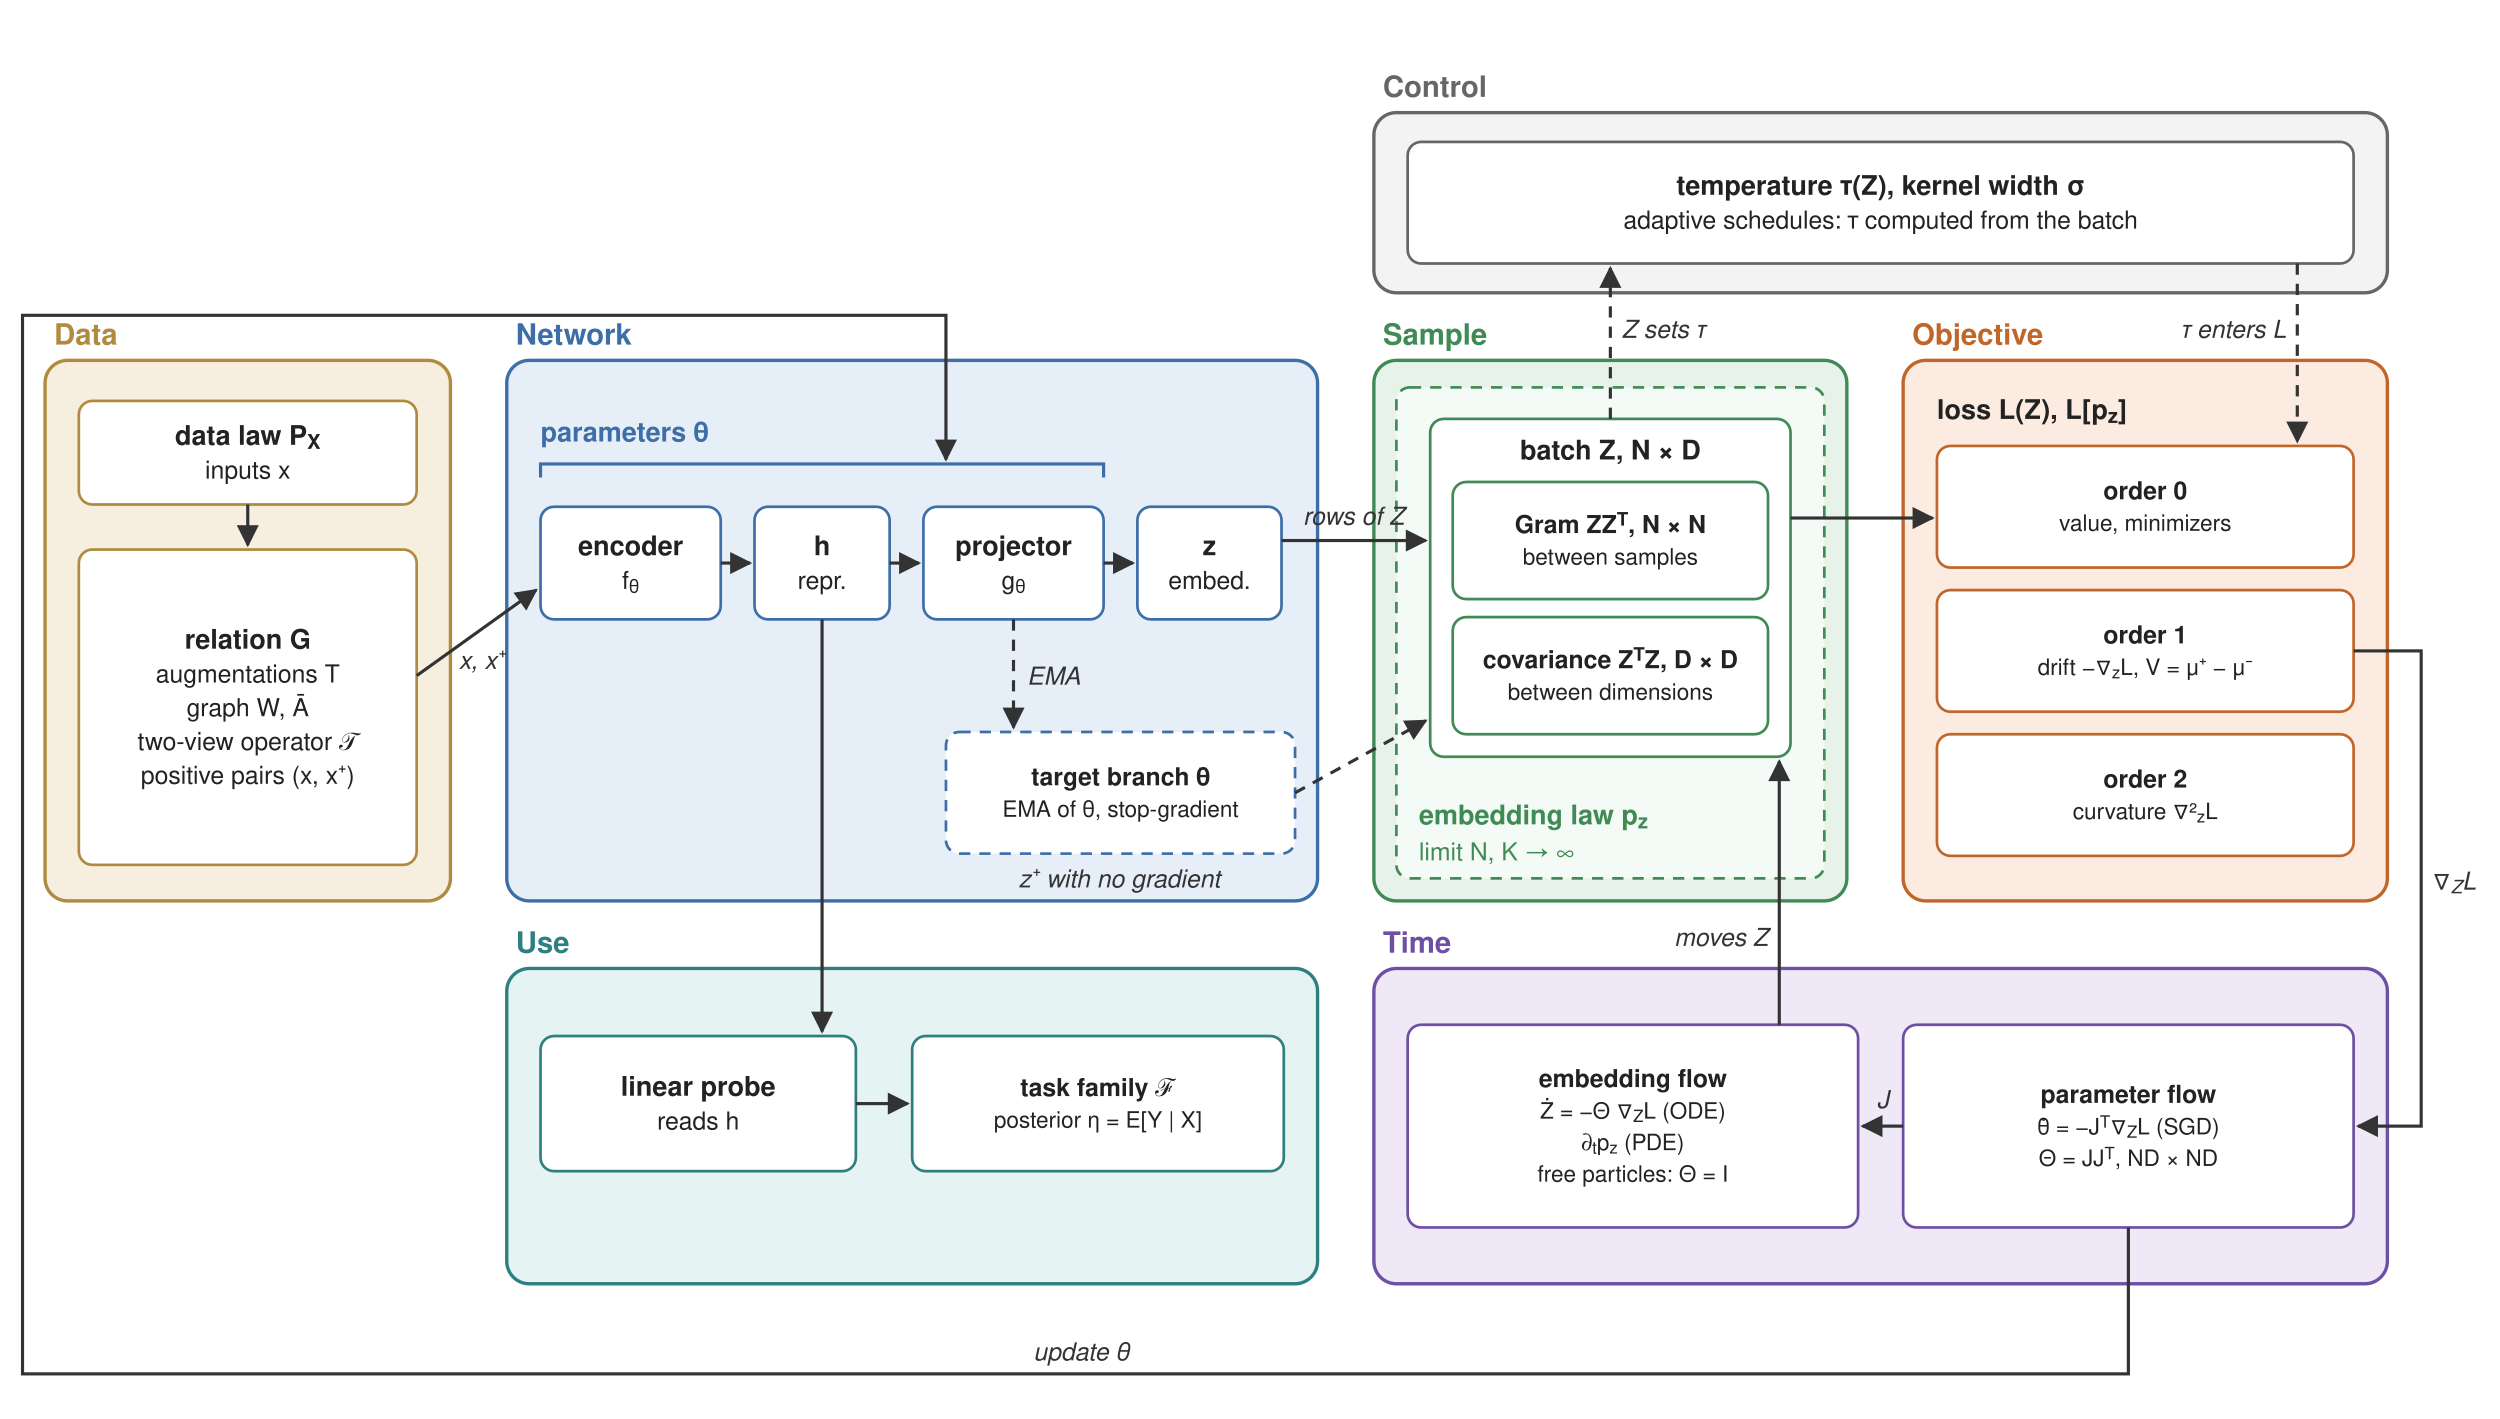
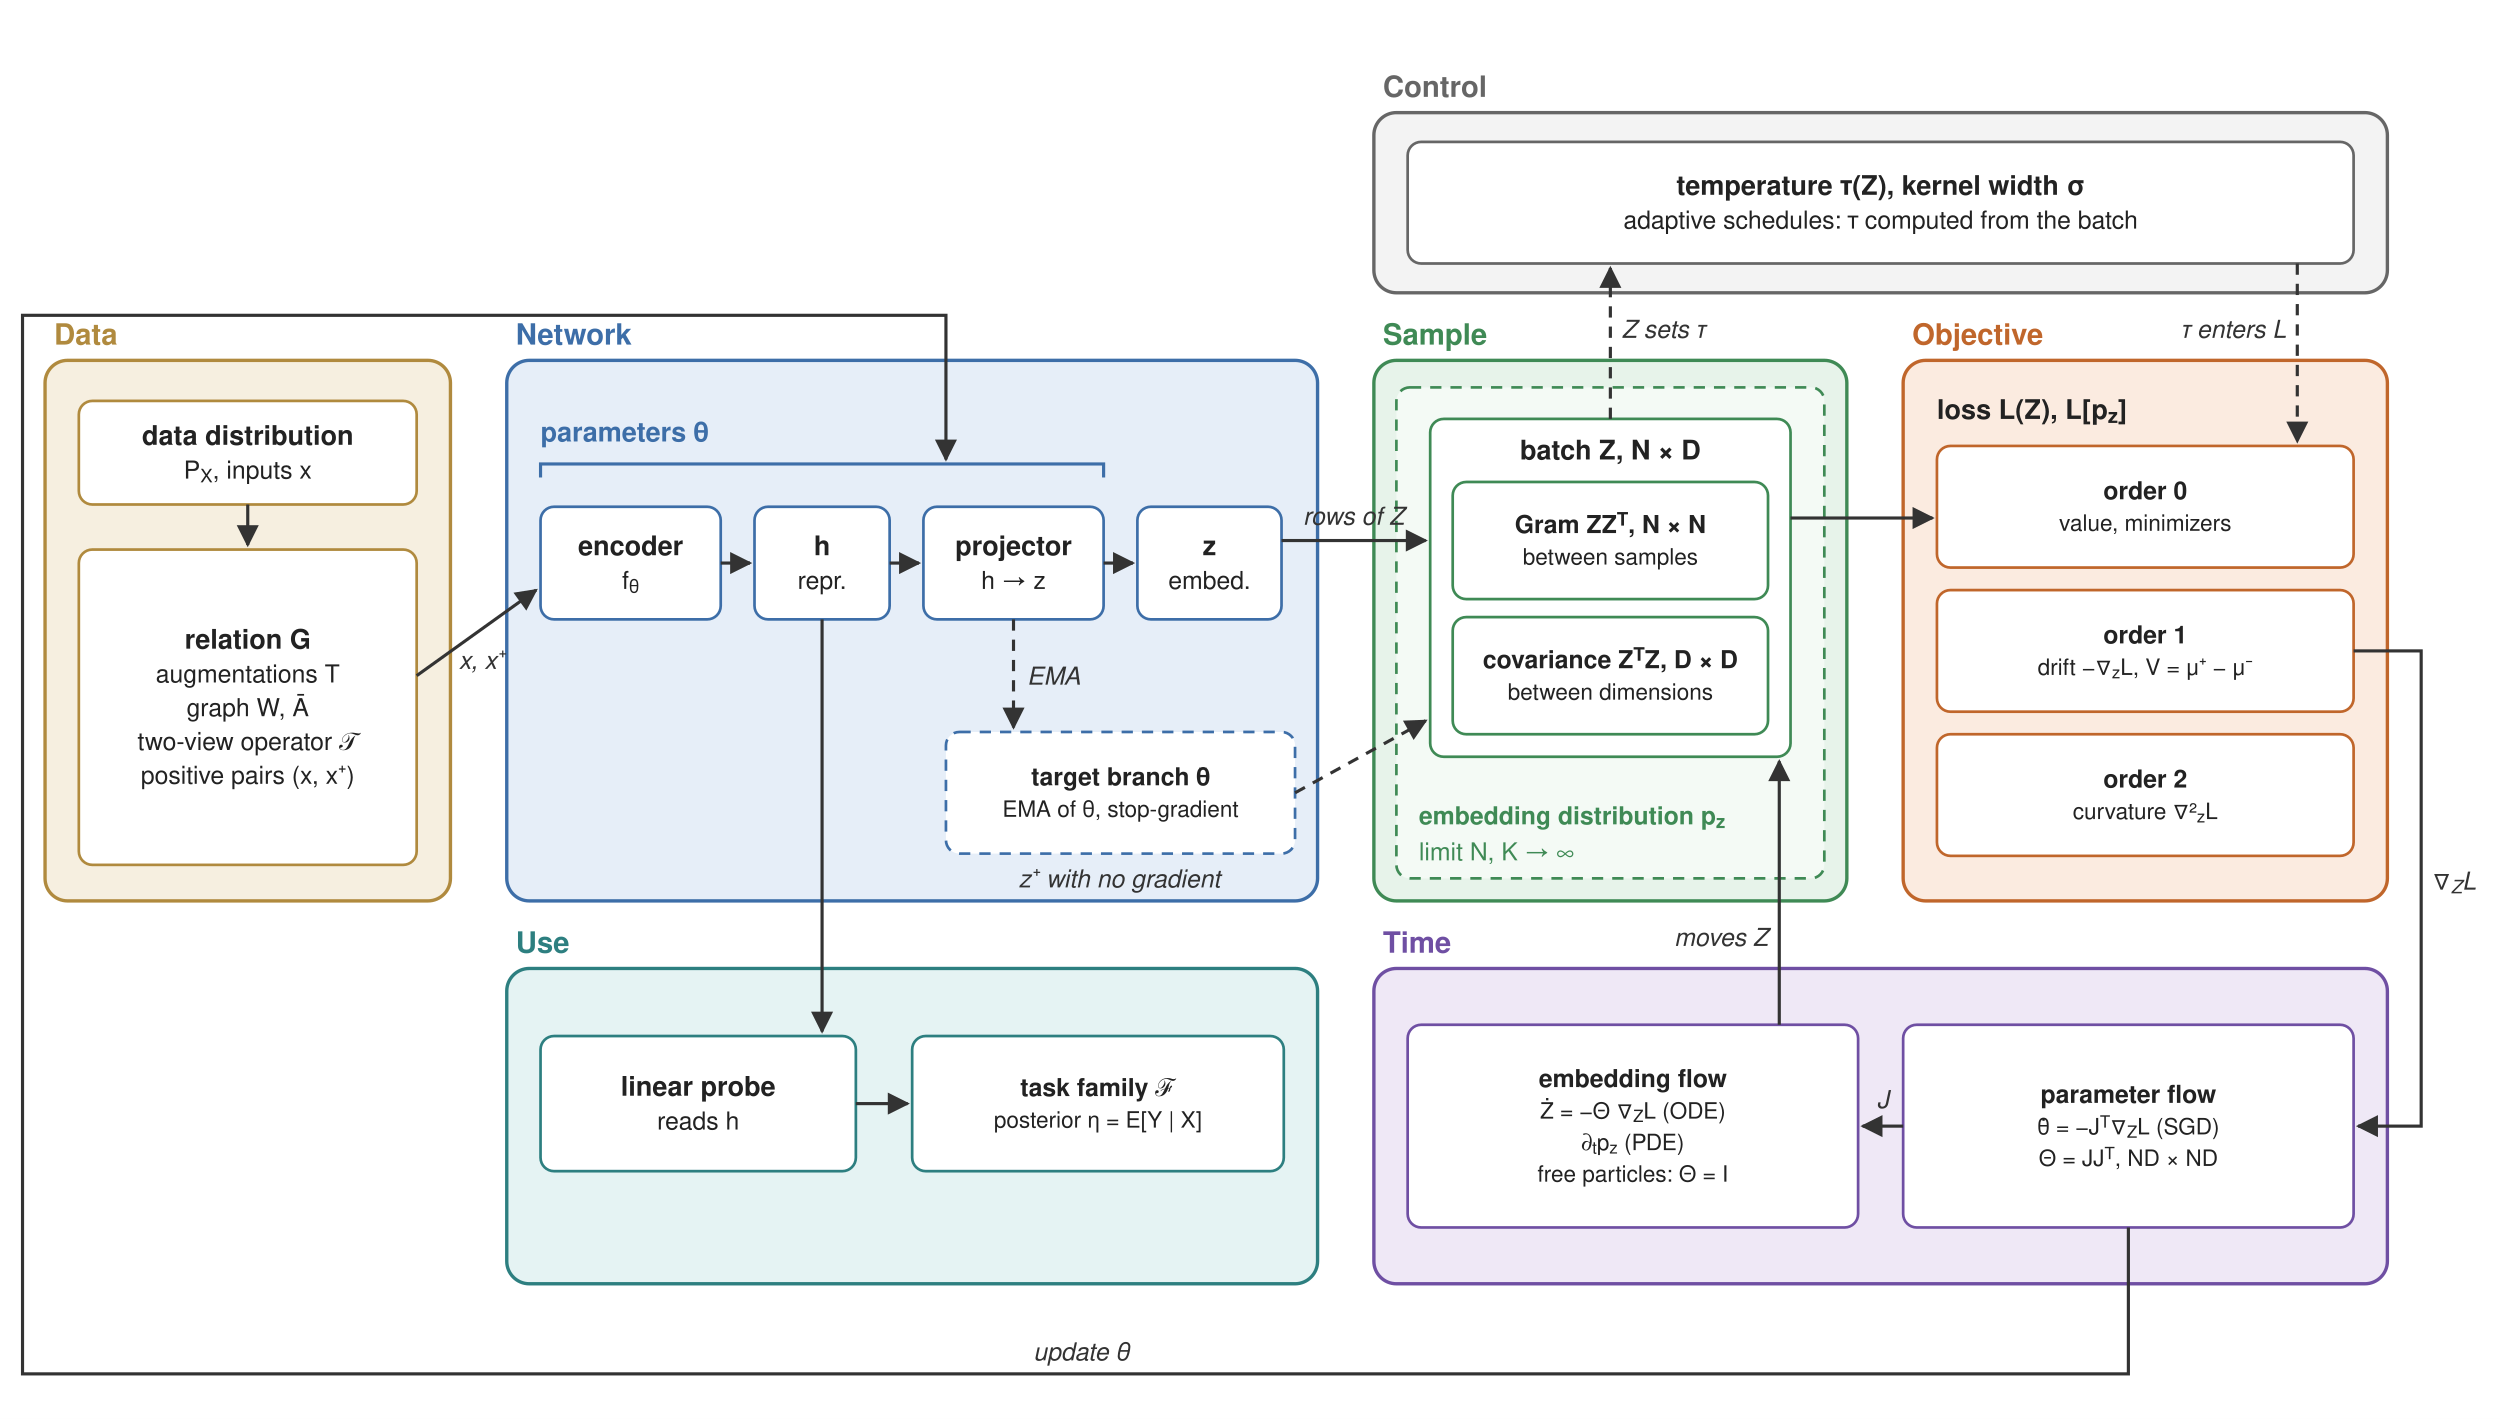
<svg xmlns="http://www.w3.org/2000/svg" width="1110" height="630" viewBox="0 0 1110 630">
  <defs>
    <marker id="head" viewBox="0 0 10 10" refX="9" refY="5" markerWidth="7" markerHeight="7" orient="auto-start-reverse">
      <path d="M0,0 L10,5 L0,10 z" fill="#333" />
    </marker>
  </defs>
  <rect width="1110" height="630" fill="#ffffff" />
  <rect x="610" y="50" width="450" height="80" rx="10" fill="#f3f3f3" stroke="#666666" stroke-width="1.5" />
  <text x="614" y="43" font-family="Helvetica, Arial, sans-serif" font-size="13" text-anchor="start" font-weight="bold" fill="#666666">Control</text>
  <rect x="625" y="63" width="420" height="54" rx="6" fill="#ffffff" stroke="#666666" stroke-width="1.2" />
  <text x="835.0" y="86.5" font-family="Helvetica, Arial, sans-serif" font-size="12" text-anchor="middle" font-weight="bold" fill="#222">temperature τ(Z), kernel width σ</text>
  <text x="835.0" y="101.5" font-family="Helvetica, Arial, sans-serif" font-size="11" text-anchor="middle" font-weight="normal" fill="#222">adaptive schedules: τ computed from the batch</text>
  <rect x="20" y="160" width="180" height="240" rx="10" fill="#f6efe0" stroke="#b08a3e" stroke-width="1.5" />
  <text x="24" y="153" font-family="Helvetica, Arial, sans-serif" font-size="13" text-anchor="start" font-weight="bold" fill="#b08a3e">Data</text>
  <rect x="35" y="178" width="150" height="46" rx="6" fill="#ffffff" stroke="#b08a3e" stroke-width="1.2" />
-   <text x="110.0" y="197.5" font-family="Helvetica, Arial, sans-serif" font-size="12" text-anchor="middle" font-weight="bold" fill="#222">data law P<tspan baseline-shift="sub" font-size="75%">X</tspan>
-   </text>
-   <text x="110.0" y="212.5" font-family="Helvetica, Arial, sans-serif" font-size="11" text-anchor="middle" font-weight="normal" fill="#222">inputs x</text>
+   <text x="110.0" y="197.5" font-family="Helvetica, Arial, sans-serif" font-size="12" text-anchor="middle" font-weight="bold" fill="#222">data distribution</text>
+   <text x="110.0" y="212.5" font-family="Helvetica, Arial, sans-serif" font-size="11" text-anchor="middle" font-weight="normal" fill="#222">P<tspan baseline-shift="sub" font-size="75%">X</tspan>, inputs x</text>
  <rect x="35" y="244" width="150" height="140" rx="6" fill="#ffffff" stroke="#b08a3e" stroke-width="1.2" />
  <text x="110.0" y="288.0" font-family="Helvetica, Arial, sans-serif" font-size="12" text-anchor="middle" font-weight="bold" fill="#222">relation G</text>
  <text x="110.0" y="303.0" font-family="Helvetica, Arial, sans-serif" font-size="11" text-anchor="middle" font-weight="normal" fill="#222">augmentations T</text>
  <text x="110.0" y="318.0" font-family="Helvetica, Arial, sans-serif" font-size="11" text-anchor="middle" font-weight="normal" fill="#222">graph W, Ā</text>
  <text x="110.0" y="333.0" font-family="Helvetica, Arial, sans-serif" font-size="11" text-anchor="middle" font-weight="normal" fill="#222">two-view operator 𝒯</text>
  <text x="110.0" y="348.0" font-family="Helvetica, Arial, sans-serif" font-size="11" text-anchor="middle" font-weight="normal" fill="#222">positive pairs (x, x⁺)</text>
  <polyline points="110,224 110,242" fill="none" stroke="#333" stroke-width="1.4" marker-end="url(#head)" />
  <rect x="225" y="160" width="360" height="240" rx="10" fill="#e6eef8" stroke="#3d6ea8" stroke-width="1.5" />
  <text x="229" y="153" font-family="Helvetica, Arial, sans-serif" font-size="13" text-anchor="start" font-weight="bold" fill="#3d6ea8">Network</text>
  <text x="240" y="196" font-family="Helvetica, Arial, sans-serif" font-size="12" text-anchor="start" font-weight="bold" fill="#3d6ea8">parameters θ</text>
  <polyline points="240,212 240,206 490,206 490,212" fill="none" stroke="#3d6ea8" stroke-width="1.4" />
  <rect x="240" y="225" width="80" height="50" rx="6" fill="#ffffff" stroke="#3d6ea8" stroke-width="1.2" />
  <text x="280.0" y="246.5" font-family="Helvetica, Arial, sans-serif" font-size="12" text-anchor="middle" font-weight="bold" fill="#222">encoder</text>
  <text x="280.0" y="261.5" font-family="Helvetica, Arial, sans-serif" font-size="11" text-anchor="middle" font-weight="normal" fill="#222">f<tspan baseline-shift="sub" font-size="75%">θ</tspan>
  </text>
  <rect x="335" y="225" width="60" height="50" rx="6" fill="#ffffff" stroke="#3d6ea8" stroke-width="1.2" />
  <text x="365.0" y="246.5" font-family="Helvetica, Arial, sans-serif" font-size="12" text-anchor="middle" font-weight="bold" fill="#222">h</text>
  <text x="365.0" y="261.5" font-family="Helvetica, Arial, sans-serif" font-size="11" text-anchor="middle" font-weight="normal" fill="#222">repr.</text>
  <rect x="410" y="225" width="80" height="50" rx="6" fill="#ffffff" stroke="#3d6ea8" stroke-width="1.2" />
  <text x="450.0" y="246.5" font-family="Helvetica, Arial, sans-serif" font-size="12" text-anchor="middle" font-weight="bold" fill="#222">projector</text>
-   <text x="450.0" y="261.5" font-family="Helvetica, Arial, sans-serif" font-size="11" text-anchor="middle" font-weight="normal" fill="#222">g<tspan baseline-shift="sub" font-size="75%">θ</tspan>
-   </text>
+   <text x="450.0" y="261.5" font-family="Helvetica, Arial, sans-serif" font-size="11" text-anchor="middle" font-weight="normal" fill="#222">h → z</text>
  <rect x="505" y="225" width="64" height="50" rx="6" fill="#ffffff" stroke="#3d6ea8" stroke-width="1.2" />
  <text x="537.0" y="246.5" font-family="Helvetica, Arial, sans-serif" font-size="12" text-anchor="middle" font-weight="bold" fill="#222">z</text>
  <text x="537.0" y="261.5" font-family="Helvetica, Arial, sans-serif" font-size="11" text-anchor="middle" font-weight="normal" fill="#222">embed.</text>
  <polyline points="320,250 333,250" fill="none" stroke="#333" stroke-width="1.4" marker-end="url(#head)" />
  <polyline points="395,250 408,250" fill="none" stroke="#333" stroke-width="1.4" marker-end="url(#head)" />
  <polyline points="490,250 503,250" fill="none" stroke="#333" stroke-width="1.4" marker-end="url(#head)" />
  <rect x="420" y="325" width="155" height="54" rx="6" fill="#ffffff" stroke="#3d6ea8" stroke-width="1.2" stroke-dasharray="5 4" />
  <text x="497.5" y="348.667" font-family="Helvetica, Arial, sans-serif" font-size="11" text-anchor="middle" font-weight="bold" fill="#222">target branch θ̄</text>
  <text x="497.5" y="362.667" font-family="Helvetica, Arial, sans-serif" font-size="10" text-anchor="middle" font-weight="normal" fill="#222">EMA of θ, stop-gradient</text>
  <polyline points="450,275 450,323" fill="none" stroke="#333" stroke-width="1.4" stroke-dasharray="5 4" marker-end="url(#head)" />
  <text x="456" y="304" font-family="Helvetica, Arial, sans-serif" font-size="11" text-anchor="start" font-weight="normal" fill="#333" font-style="italic">EMA</text>
  <polyline points="185,300 238,262" fill="none" stroke="#333" stroke-width="1.4" marker-end="url(#head)" />
  <text x="214" y="297" font-family="Helvetica, Arial, sans-serif" font-size="11" text-anchor="middle" font-weight="normal" fill="#333" font-style="italic">x, x⁺</text>
  <rect x="610" y="160" width="210" height="240" rx="10" fill="#e7f3ea" stroke="#3f8a55" stroke-width="1.5" />
  <text x="614" y="153" font-family="Helvetica, Arial, sans-serif" font-size="13" text-anchor="start" font-weight="bold" fill="#3f8a55">Sample</text>
  <rect x="620" y="172" width="190" height="218" rx="6" fill="#f4faf5" stroke="#3f8a55" stroke-width="1.2" stroke-dasharray="5 4" />
-   <text x="630" y="366" font-family="Helvetica, Arial, sans-serif" font-size="12" text-anchor="start" font-weight="bold" fill="#3f8a55">embedding law p<tspan baseline-shift="sub" font-size="75%">z</tspan>
+   <text x="630" y="366" font-family="Helvetica, Arial, sans-serif" font-size="11" text-anchor="start" font-weight="bold" fill="#3f8a55">embedding distribution p<tspan baseline-shift="sub" font-size="75%">z</tspan>
  </text>
  <text x="630" y="382" font-family="Helvetica, Arial, sans-serif" font-size="11" text-anchor="start" font-weight="normal" fill="#3f8a55">limit N, K → ∞</text>
  <rect x="635" y="186" width="160" height="150" rx="6" fill="#ffffff" stroke="#3f8a55" stroke-width="1.2" />
  <text x="715" y="204" font-family="Helvetica, Arial, sans-serif" font-size="12" text-anchor="middle" font-weight="bold" fill="#222">batch Z, N × D</text>
  <rect x="645" y="214" width="140" height="52" rx="6" fill="#ffffff" stroke="#3f8a55" stroke-width="1.2" />
  <text x="715.0" y="236.667" font-family="Helvetica, Arial, sans-serif" font-size="11" text-anchor="middle" font-weight="bold" fill="#222">Gram ZZ<tspan baseline-shift="super" font-size="75%">T</tspan>, N × N</text>
  <text x="715.0" y="250.667" font-family="Helvetica, Arial, sans-serif" font-size="10" text-anchor="middle" font-weight="normal" fill="#222">between samples</text>
  <rect x="645" y="274" width="140" height="52" rx="6" fill="#ffffff" stroke="#3f8a55" stroke-width="1.2" />
  <text x="715.0" y="296.667" font-family="Helvetica, Arial, sans-serif" font-size="11" text-anchor="middle" font-weight="bold" fill="#222">covariance Z<tspan baseline-shift="super" font-size="75%">T</tspan>Z, D × D</text>
  <text x="715.0" y="310.667" font-family="Helvetica, Arial, sans-serif" font-size="10" text-anchor="middle" font-weight="normal" fill="#222">between dimensions</text>
  <polyline points="569,240 633,240" fill="none" stroke="#333" stroke-width="1.4" marker-end="url(#head)" />
  <text x="601" y="233" font-family="Helvetica, Arial, sans-serif" font-size="11" text-anchor="middle" font-weight="normal" fill="#333" font-style="italic">rows of Z</text>
  <polyline points="575,352 633,320" fill="none" stroke="#333" stroke-width="1.4" stroke-dasharray="5 4" marker-end="url(#head)" />
  <text x="497" y="394" font-family="Helvetica, Arial, sans-serif" font-size="11" text-anchor="middle" font-weight="normal" fill="#333" font-style="italic">z⁺ with no gradient</text>
  <rect x="845" y="160" width="215" height="240" rx="10" fill="#fbebe0" stroke="#c0662b" stroke-width="1.5" />
  <text x="849" y="153" font-family="Helvetica, Arial, sans-serif" font-size="13" text-anchor="start" font-weight="bold" fill="#c0662b">Objective</text>
  <text x="860" y="186" font-family="Helvetica, Arial, sans-serif" font-size="12" text-anchor="start" font-weight="bold" fill="#222">loss L(Z), L[p<tspan baseline-shift="sub" font-size="75%">z</tspan>]</text>
  <rect x="860" y="198" width="185" height="54" rx="6" fill="#ffffff" stroke="#c0662b" stroke-width="1.2" />
  <text x="952.5" y="221.667" font-family="Helvetica, Arial, sans-serif" font-size="11" text-anchor="middle" font-weight="bold" fill="#222">order 0</text>
  <text x="952.5" y="235.667" font-family="Helvetica, Arial, sans-serif" font-size="10" text-anchor="middle" font-weight="normal" fill="#222">value, minimizers</text>
  <rect x="860" y="262" width="185" height="54" rx="6" fill="#ffffff" stroke="#c0662b" stroke-width="1.2" />
  <text x="952.5" y="285.667" font-family="Helvetica, Arial, sans-serif" font-size="11" text-anchor="middle" font-weight="bold" fill="#222">order 1</text>
  <text x="952.5" y="299.667" font-family="Helvetica, Arial, sans-serif" font-size="10" text-anchor="middle" font-weight="normal" fill="#222">drift −∇<tspan baseline-shift="sub" font-size="75%">z</tspan>L, V = μ⁺ − μ⁻</text>
  <rect x="860" y="326" width="185" height="54" rx="6" fill="#ffffff" stroke="#c0662b" stroke-width="1.2" />
  <text x="952.5" y="349.667" font-family="Helvetica, Arial, sans-serif" font-size="11" text-anchor="middle" font-weight="bold" fill="#222">order 2</text>
  <text x="952.5" y="363.667" font-family="Helvetica, Arial, sans-serif" font-size="10" text-anchor="middle" font-weight="normal" fill="#222">curvature ∇²<tspan baseline-shift="sub" font-size="75%">z</tspan>L</text>
  <polyline points="795,230 858,230" fill="none" stroke="#333" stroke-width="1.4" marker-end="url(#head)" />
  <polyline points="715,186 715,119" fill="none" stroke="#333" stroke-width="1.4" stroke-dasharray="5 4" marker-end="url(#head)" />
  <text x="720" y="150" font-family="Helvetica, Arial, sans-serif" font-size="11" text-anchor="start" font-weight="normal" fill="#333" font-style="italic">Z sets τ</text>
  <polyline points="1020,117 1020,196" fill="none" stroke="#333" stroke-width="1.4" stroke-dasharray="5 4" marker-end="url(#head)" />
  <text x="1015" y="150" font-family="Helvetica, Arial, sans-serif" font-size="11" text-anchor="end" font-weight="normal" fill="#333" font-style="italic">τ enters L</text>
  <rect x="610" y="430" width="450" height="140" rx="10" fill="#efe8f6" stroke="#6f4fa3" stroke-width="1.5" />
  <text x="614" y="423" font-family="Helvetica, Arial, sans-serif" font-size="13" text-anchor="start" font-weight="bold" fill="#6f4fa3">Time</text>
  <rect x="625" y="455" width="200" height="90" rx="6" fill="#ffffff" stroke="#6f4fa3" stroke-width="1.2" />
  <text x="725.0" y="482.667" font-family="Helvetica, Arial, sans-serif" font-size="11" text-anchor="middle" font-weight="bold" fill="#222">embedding flow</text>
  <text x="725.0" y="496.667" font-family="Helvetica, Arial, sans-serif" font-size="10" text-anchor="middle" font-weight="normal" fill="#222">Ż = −Θ ∇<tspan baseline-shift="sub" font-size="75%">Z</tspan>L  (ODE)</text>
  <text x="725.0" y="510.667" font-family="Helvetica, Arial, sans-serif" font-size="10" text-anchor="middle" font-weight="normal" fill="#222">∂<tspan baseline-shift="sub" font-size="75%">t</tspan>p<tspan baseline-shift="sub" font-size="75%">z</tspan>  (PDE)</text>
  <text x="725.0" y="524.667" font-family="Helvetica, Arial, sans-serif" font-size="10" text-anchor="middle" font-weight="normal" fill="#222">free particles: Θ = I</text>
  <rect x="845" y="455" width="200" height="90" rx="6" fill="#ffffff" stroke="#6f4fa3" stroke-width="1.2" />
  <text x="945.0" y="489.667" font-family="Helvetica, Arial, sans-serif" font-size="11" text-anchor="middle" font-weight="bold" fill="#222">parameter flow</text>
  <text x="945.0" y="503.667" font-family="Helvetica, Arial, sans-serif" font-size="10" text-anchor="middle" font-weight="normal" fill="#222">θ̇ = −J<tspan baseline-shift="super" font-size="75%">T</tspan>∇<tspan baseline-shift="sub" font-size="75%">Z</tspan>L  (SGD)</text>
  <text x="945.0" y="517.667" font-family="Helvetica, Arial, sans-serif" font-size="10" text-anchor="middle" font-weight="normal" fill="#222">Θ = JJ<tspan baseline-shift="super" font-size="75%">T</tspan>, ND × ND</text>
  <polyline points="1045,289 1075,289 1075,500 1047,500" fill="none" stroke="#333" stroke-width="1.4" marker-end="url(#head)" />
  <text x="1080" y="395" font-family="Helvetica, Arial, sans-serif" font-size="11" text-anchor="start" font-weight="normal" fill="#333" font-style="italic">∇<tspan baseline-shift="sub" font-size="75%">Z</tspan>L</text>
  <polyline points="845,500 827,500" fill="none" stroke="#333" stroke-width="1.4" marker-end="url(#head)" />
  <text x="836" y="492" font-family="Helvetica, Arial, sans-serif" font-size="11" text-anchor="middle" font-weight="normal" fill="#333" font-style="italic">J</text>
  <polyline points="790,455 790,338" fill="none" stroke="#333" stroke-width="1.4" marker-end="url(#head)" />
  <text x="785" y="420" font-family="Helvetica, Arial, sans-serif" font-size="11" text-anchor="end" font-weight="normal" fill="#333" font-style="italic">moves Z</text>
  <polyline points="945,545 945,610 10,610 10,140 420,140 420,204" fill="none" stroke="#333" stroke-width="1.4" marker-end="url(#head)" />
  <text x="480" y="604" font-family="Helvetica, Arial, sans-serif" font-size="11" text-anchor="middle" font-weight="normal" fill="#333" font-style="italic">update θ</text>
  <rect x="225" y="430" width="360" height="140" rx="10" fill="#e5f3f3" stroke="#2d7f80" stroke-width="1.5" />
  <text x="229" y="423" font-family="Helvetica, Arial, sans-serif" font-size="13" text-anchor="start" font-weight="bold" fill="#2d7f80">Use</text>
  <rect x="240" y="460" width="140" height="60" rx="6" fill="#ffffff" stroke="#2d7f80" stroke-width="1.2" />
  <text x="310.0" y="486.5" font-family="Helvetica, Arial, sans-serif" font-size="12" text-anchor="middle" font-weight="bold" fill="#222">linear probe</text>
  <text x="310.0" y="501.5" font-family="Helvetica, Arial, sans-serif" font-size="11" text-anchor="middle" font-weight="normal" fill="#222">reads h</text>
  <rect x="405" y="460" width="165" height="60" rx="6" fill="#ffffff" stroke="#2d7f80" stroke-width="1.2" />
  <text x="487.5" y="486.667" font-family="Helvetica, Arial, sans-serif" font-size="11" text-anchor="middle" font-weight="bold" fill="#222">task family ℱ</text>
  <text x="487.5" y="500.667" font-family="Helvetica, Arial, sans-serif" font-size="10" text-anchor="middle" font-weight="normal" fill="#222">posterior η = E[Y | X]</text>
  <polyline points="365,275 365,458" fill="none" stroke="#333" stroke-width="1.4" marker-end="url(#head)" />
  <polyline points="380,490 403,490" fill="none" stroke="#333" stroke-width="1.4" marker-end="url(#head)" />
</svg>
